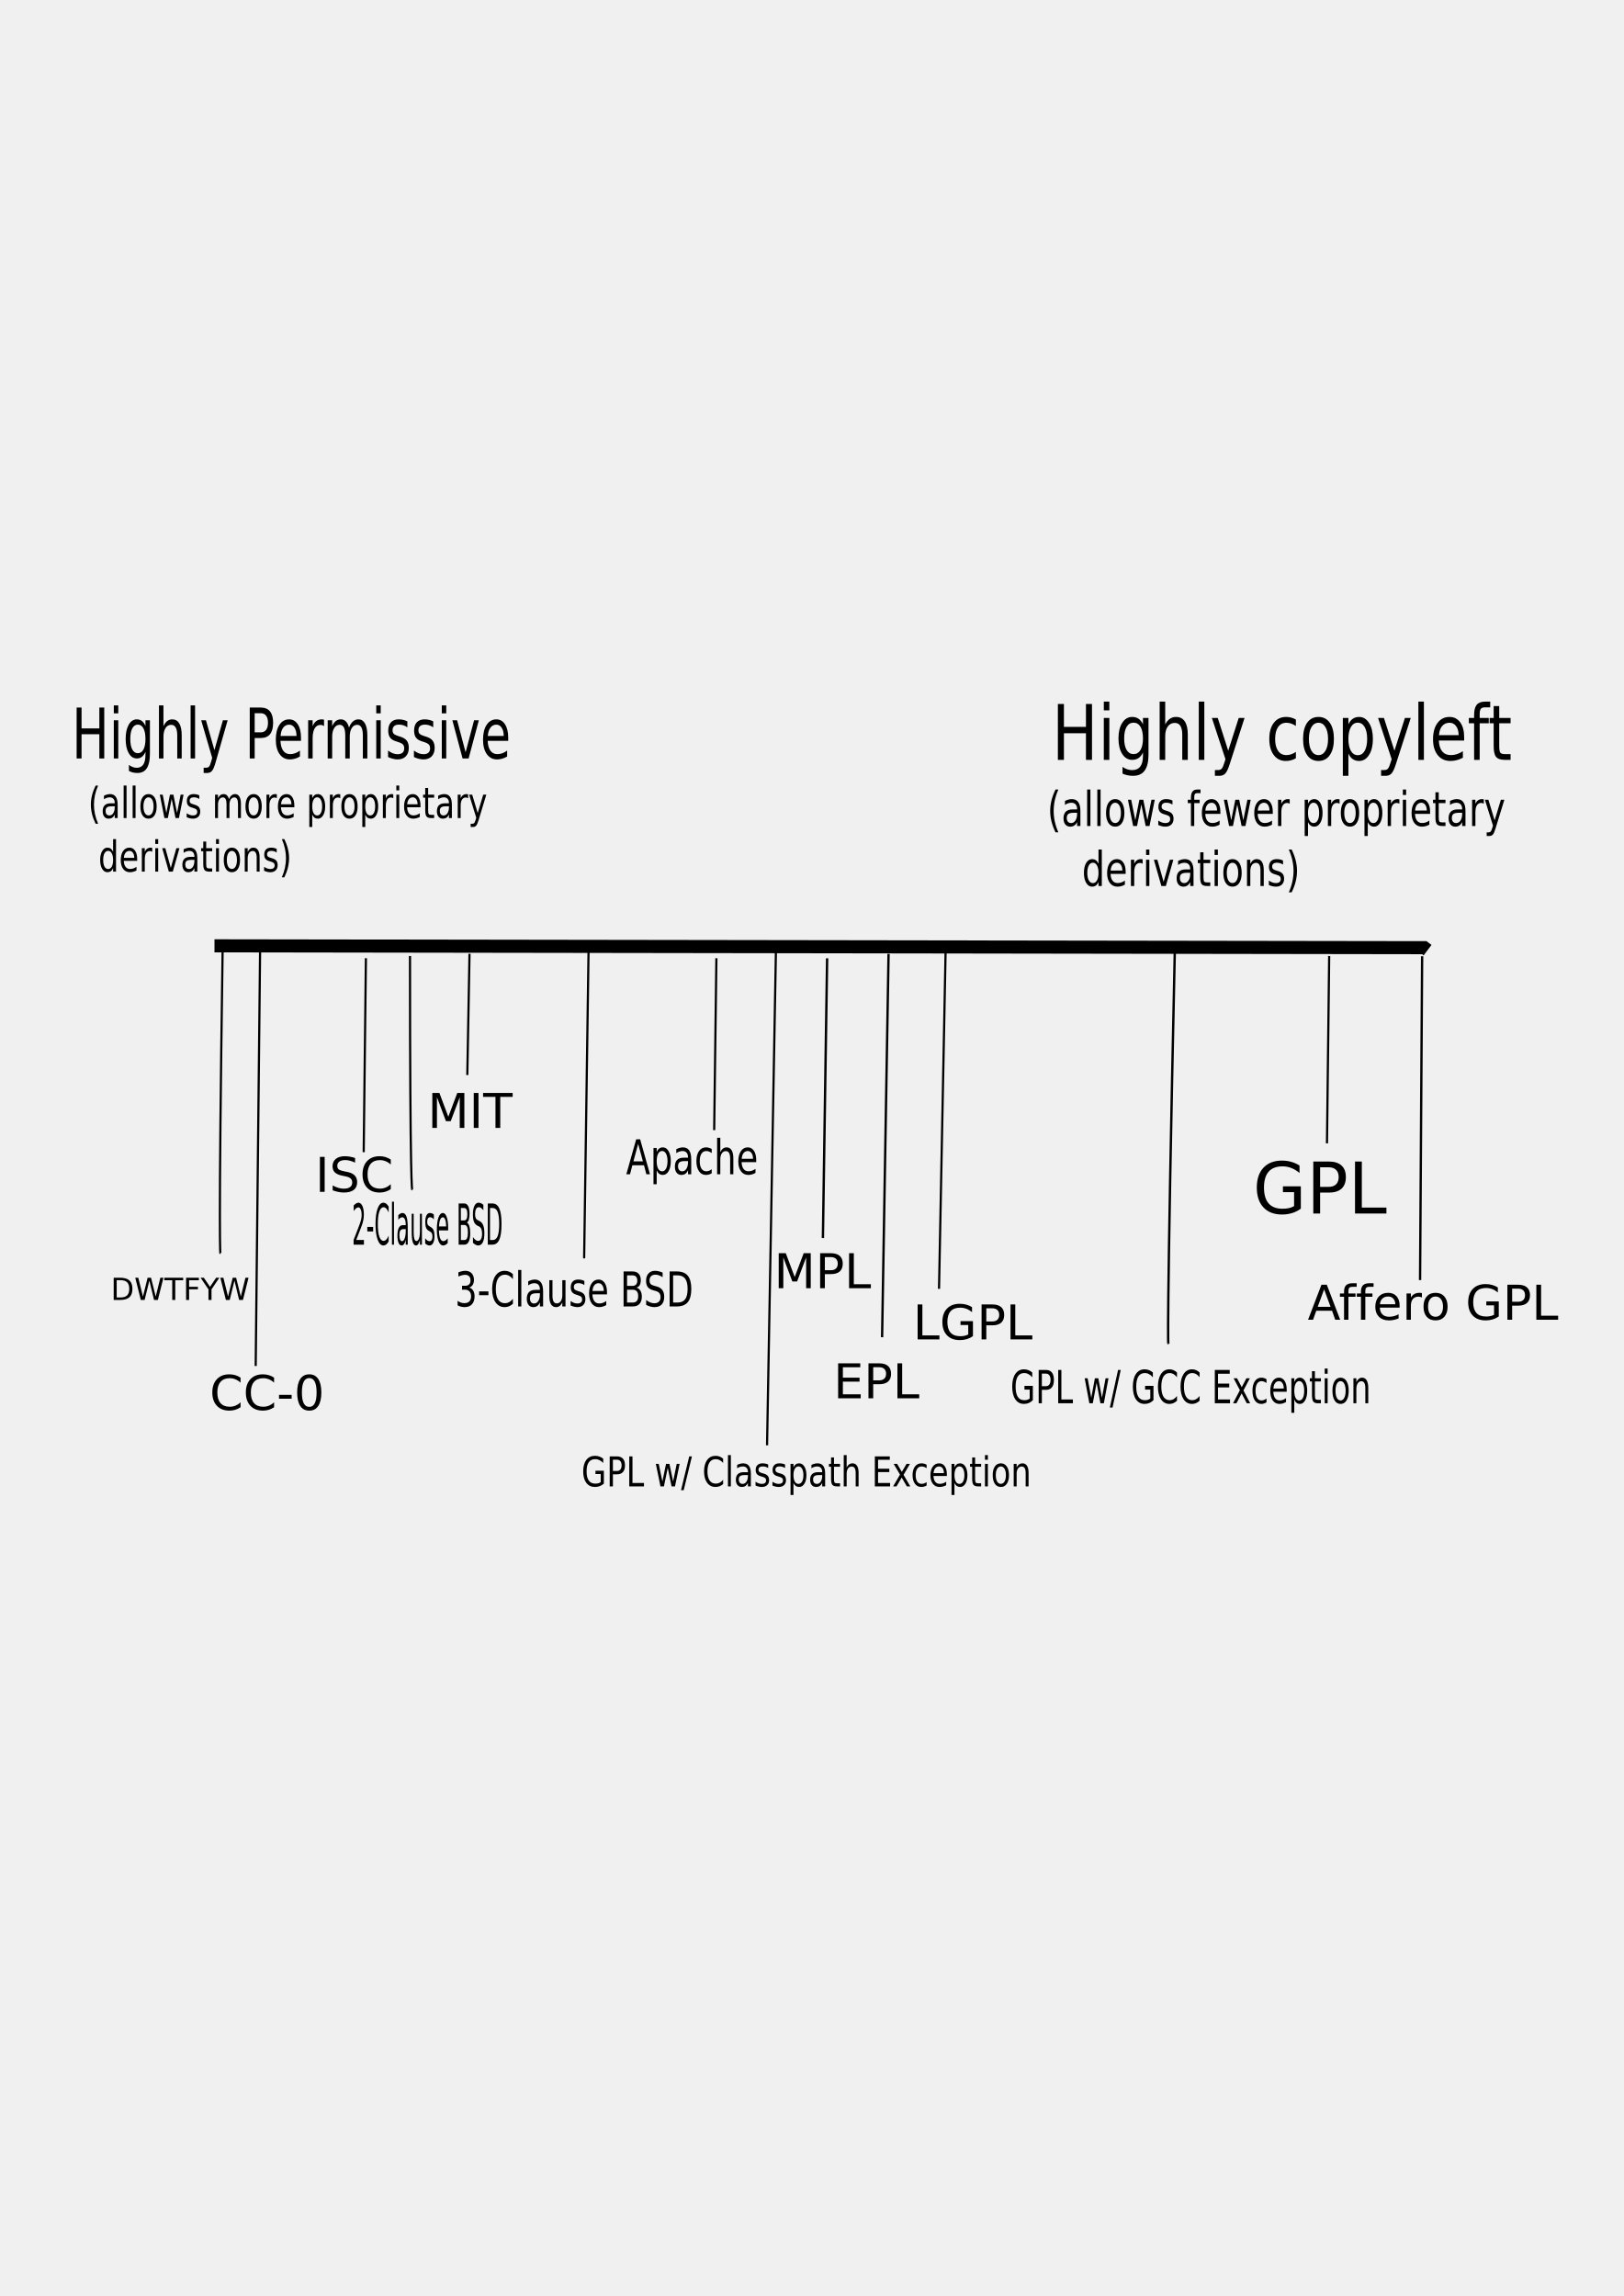
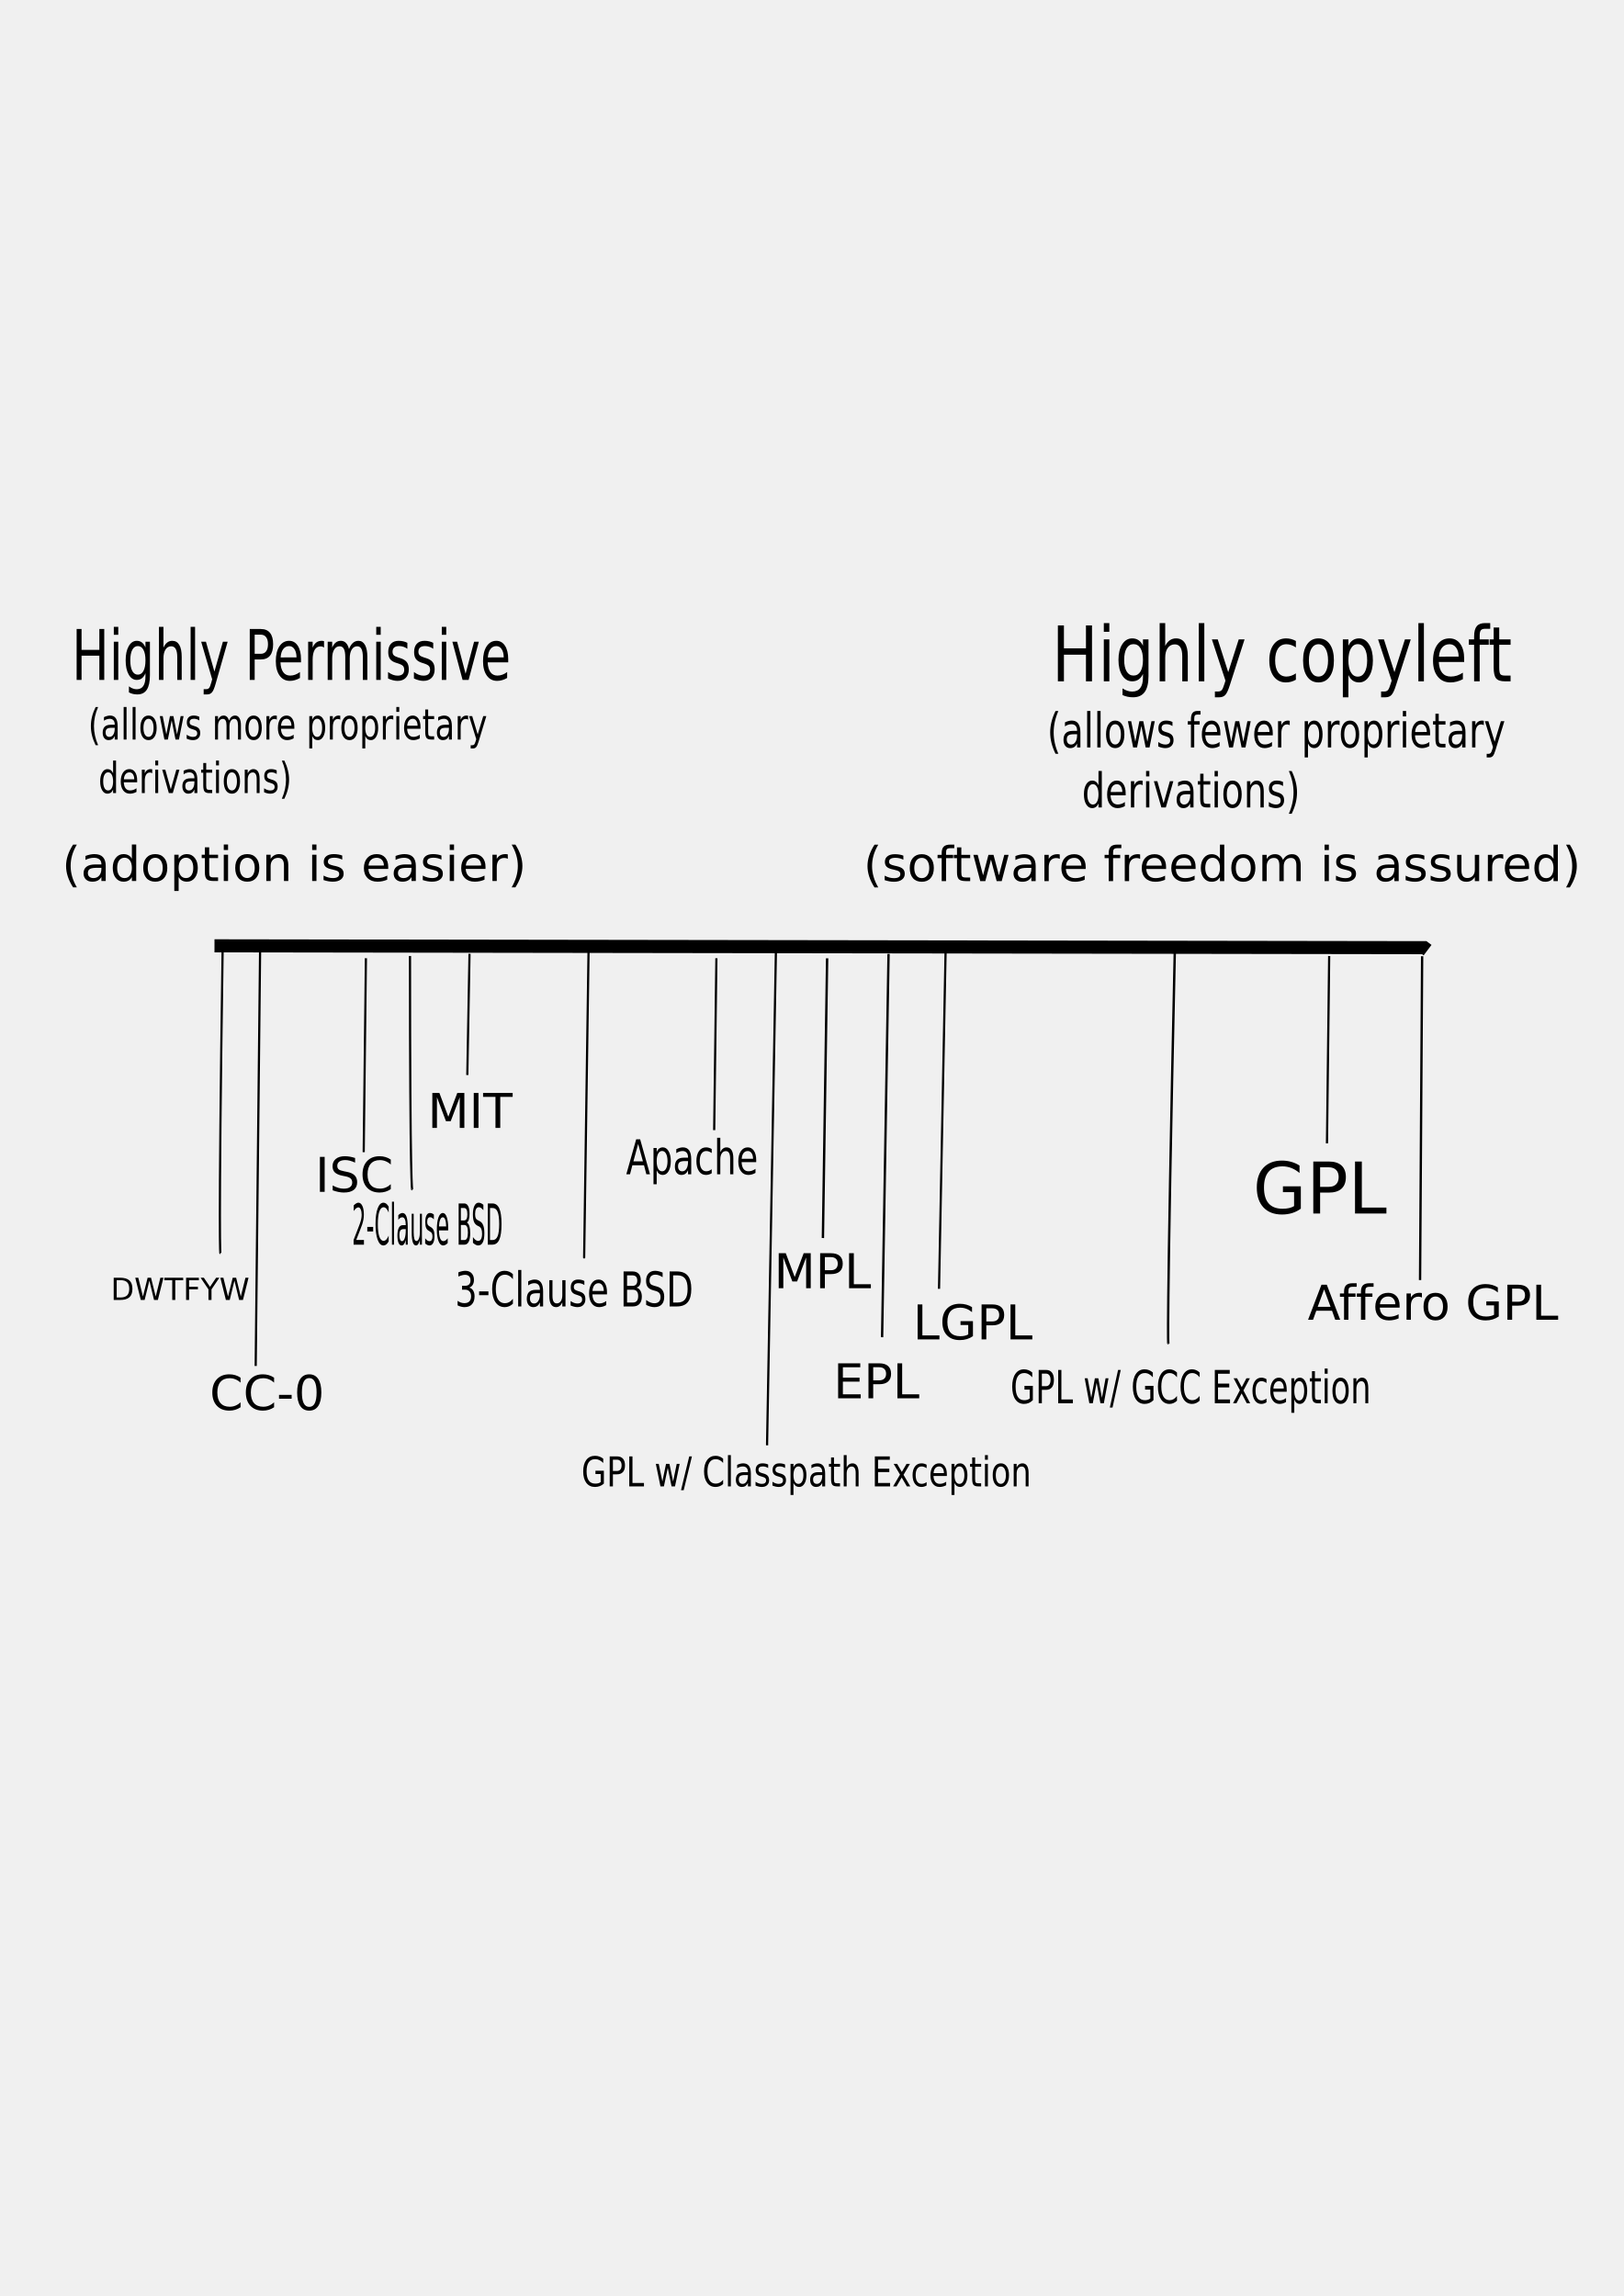
<svg xmlns="http://www.w3.org/2000/svg" width="744.094" height="1052.362" id="svg2" version="1.1">
  <defs id="defs4">
    </defs>
  <g id="layer1">
    <path style="color:#000000;fill:#ffffff;fill-opacity:0;fill-rule:nonzero;stroke:#000000;stroke-width:5.987;stroke-linecap:butt;stroke-linejoin:miter;stroke-miterlimit:4;stroke-opacity:1;stroke-dasharray:none;stroke-dashoffset:0;marker:none;visibility:visible;display:inline;overflow:visible;enable-background:accumulate" d="m 98.294,433.513 c 554.416,0.85 554.416,0.85 554.416,0.85 l 1.507,1.133" id="path2818" />
    <path style="color:#000000;fill:#ffffff;fill-opacity:0;fill-rule:nonzero;stroke:#000000;stroke-width:1;stroke-linecap:butt;stroke-linejoin:miter;stroke-miterlimit:4;stroke-opacity:1;stroke-dasharray:none;stroke-dashoffset:0;marker:none;visibility:visible;display:inline;overflow:visible;enable-background:accumulate" d="m 102.025,435.159 c -2.02,139.401 -1.01,139.401 -1.01,139.401" id="path3592" />
-     <text xml:space="preserve" style="font-size:26.99px;font-style:normal;font-variant:normal;font-weight:normal;font-stretch:normal;text-align:start;line-height:125%;writing-mode:lr-tb;text-anchor:start;fill:#000000;fill-opacity:1;stroke:none;font-family:DejaVu Sans;-inkscape-font-specification:DejaVu Sans" x="39.012" y="293.142" id="text3594" transform="scale(0.8432401,1.185902)">
-       <tspan id="tspan3596" x="39.012" y="293.142">Highly Permissive</tspan>
+     <text xml:space="preserve" style="font-size:26.99px;font-style:normal;font-variant:normal;font-weight:normal;font-stretch:normal;text-align:start;line-height:125%;writing-mode:lr-tb;text-anchor:start;fill:#000000;fill-opacity:1;stroke:none;font-family:DejaVu Sans;-inkscape-font-specification:DejaVu Sans" x="39.012" y="262.785" id="text3594" transform="scale(0.8432401,1.185902)">
+       <tspan id="tspan3596" x="39.012" y="262.785">Highly Permissive</tspan>
    </text>
-     <text xml:space="preserve" style="font-size:31.447px;font-style:normal;font-variant:normal;font-weight:normal;font-stretch:normal;text-align:start;line-height:125%;writing-mode:lr-tb;text-anchor:start;fill:#000000;fill-opacity:1;stroke:none;font-family:DejaVu Sans;-inkscape-font-specification:DejaVu Sans" x="538.607" y="311.695" id="text3598" transform="scale(0.894953,1.117377)">
-       <tspan id="tspan3600" x="538.607" y="311.695">Highly copyleft</tspan>
+     <text xml:space="preserve" style="font-size:31.447px;font-style:normal;font-variant:normal;font-weight:normal;font-stretch:normal;text-align:start;line-height:125%;writing-mode:lr-tb;text-anchor:start;fill:#000000;fill-opacity:1;stroke:none;font-family:DejaVu Sans;-inkscape-font-specification:DejaVu Sans" x="538.607" y="279.476" id="text3598" transform="scale(0.894953,1.117377)">
+       <tspan id="tspan3600" x="538.607" y="279.476">Highly copyleft</tspan>
    </text>
    <text xml:space="preserve" style="font-size:14px;font-style:normal;font-variant:normal;font-weight:normal;font-stretch:normal;text-align:start;line-height:125%;writing-mode:lr-tb;text-anchor:start;fill:#000000;fill-opacity:1;stroke:none;font-family:DejaVu Sans;-inkscape-font-specification:DejaVu Sans" x="50.731" y="595.834" id="text3602">
      <tspan id="tspan3604" x="50.731" y="595.834">DWTFYW</tspan>
    </text>
    <text xml:space="preserve" style="font-size:8px;font-style:normal;font-variant:normal;font-weight:normal;font-stretch:normal;text-align:start;line-height:125%;writing-mode:lr-tb;text-anchor:start;fill:#000000;fill-opacity:1;stroke:none;font-family:DejaVu Sans;-inkscape-font-specification:DejaVu Sans" x="82.833" y="629.108" id="text3606">
      <tspan id="tspan3608" x="82.833" y="629.108" />
    </text>
    <path style="color:#000000;fill:#ffffff;fill-opacity:0;fill-rule:nonzero;stroke:#000000;stroke-width:1;stroke-linecap:butt;stroke-linejoin:miter;stroke-miterlimit:4;stroke-opacity:1;stroke-dasharray:none;stroke-dashoffset:0;marker:none;visibility:visible;display:inline;overflow:visible;enable-background:accumulate" d="m 167.685,439.2 c -1.01,86.873 -1.01,88.893 -1.01,88.893" id="path3610" />
    <text xml:space="preserve" style="font-size:22px;font-style:normal;font-variant:normal;font-weight:normal;font-stretch:normal;text-align:start;line-height:125%;writing-mode:lr-tb;text-anchor:start;fill:#000000;fill-opacity:1;stroke:none;font-family:DejaVu Sans;-inkscape-font-specification:DejaVu Sans" x="144.452" y="546.276" id="text3612">
      <tspan id="tspan3614" x="144.452" y="546.276">ISC</tspan>
    </text>
    <text xml:space="preserve" style="font-size:16.296px;font-style:normal;font-variant:normal;font-weight:normal;font-stretch:normal;text-align:start;line-height:125%;writing-mode:lr-tb;text-anchor:start;fill:#000000;fill-opacity:1;stroke:none;font-family:DejaVu Sans;-inkscape-font-specification:DejaVu Sans" x="256.503" y="358.728" id="text3616" transform="scale(0.6288135,1.590297)">
      <tspan id="tspan3618" x="256.503" y="358.728">2-Clause BSD</tspan>
    </text>
    <path style="color:#000000;fill:#ffffff;fill-opacity:0;fill-rule:nonzero;stroke:#000000;stroke-width:1;stroke-linecap:butt;stroke-linejoin:miter;stroke-miterlimit:4;stroke-opacity:1;stroke-dasharray:none;stroke-dashoffset:0;marker:none;visibility:visible;display:inline;overflow:visible;enable-background:accumulate" d="m 269.711,436.169 c -2.02,141.421 -2.02,140.411 -2.02,140.411" id="path3620" />
    <text xml:space="preserve" style="font-size:18.877px;font-style:normal;font-variant:normal;font-weight:normal;font-stretch:normal;text-align:start;line-height:125%;writing-mode:lr-tb;text-anchor:start;fill:#000000;fill-opacity:1;stroke:none;font-family:DejaVu Sans;-inkscape-font-specification:DejaVu Sans" x="242.962" y="513.801" id="text3622" transform="scale(0.8580465,1.165438)">
      <tspan id="tspan3624" x="242.962" y="513.801">3-Clause BSD</tspan>
    </text>
    <path style="color:#000000;fill:#ffffff;fill-opacity:0;fill-rule:nonzero;stroke:#000000;stroke-width:1;stroke-linecap:butt;stroke-linejoin:miter;stroke-miterlimit:4;stroke-opacity:1;stroke-dasharray:none;stroke-dashoffset:0;marker:none;visibility:visible;display:inline;overflow:visible;enable-background:accumulate" d="m 215.162,437.179 c -1.01,55.558 -1.01,55.558 -1.01,55.558" id="path3626" />
    <text xml:space="preserve" style="font-size:22px;font-style:normal;font-variant:normal;font-weight:normal;font-stretch:normal;text-align:start;line-height:125%;writing-mode:lr-tb;text-anchor:start;fill:#000000;fill-opacity:1;stroke:none;font-family:DejaVu Sans;-inkscape-font-specification:DejaVu Sans" x="195.97" y="516.981" id="text3628">
      <tspan id="tspan3630" x="195.97" y="516.981">MIT</tspan>
    </text>
    <path style="color:#000000;fill:#ffffff;fill-opacity:0;fill-rule:nonzero;stroke:#000000;stroke-width:1;stroke-linecap:butt;stroke-linejoin:miter;stroke-miterlimit:4;stroke-opacity:1;stroke-dasharray:none;stroke-dashoffset:0;marker:none;visibility:visible;display:inline;overflow:visible;enable-background:accumulate" d="m 328.3,439.2 c -1.01,77.782 -1.01,78.792 -1.01,78.792" id="path3632" />
    <text xml:space="preserve" style="font-size:18.891px;font-style:normal;font-variant:normal;font-weight:normal;font-stretch:normal;text-align:start;line-height:125%;writing-mode:lr-tb;text-anchor:start;fill:#000000;fill-opacity:1;stroke:none;font-family:DejaVu Sans;-inkscape-font-specification:DejaVu Sans" x="334.119" y="462.165" id="text3634" transform="scale(0.8586993,1.164552)">
      <tspan id="tspan3636" x="334.119" y="462.165">Apache</tspan>
    </text>
    <path style="color:#000000;fill:#ffffff;fill-opacity:0;fill-rule:nonzero;stroke:#000000;stroke-width:1.086;stroke-linecap:butt;stroke-linejoin:miter;stroke-miterlimit:4;stroke-opacity:1;stroke-dasharray:none;stroke-dashoffset:0;marker:none;visibility:visible;display:inline;overflow:visible;enable-background:accumulate" d="M 379.048,439.243 C 377.114,567.446 377.114,567.446 377.114,567.446" id="path3646" />
    <text xml:space="preserve" style="font-size:22px;font-style:normal;font-variant:normal;font-weight:normal;font-stretch:normal;text-align:start;line-height:125%;writing-mode:lr-tb;text-anchor:start;fill:#000000;fill-opacity:1;stroke:none;font-family:DejaVu Sans;-inkscape-font-specification:DejaVu Sans" x="354.706" y="590.438" id="text3648">
      <tspan id="tspan3650" x="354.706" y="590.438">MPL</tspan>
    </text>
    <path style="color:#000000;fill:#ffffff;fill-opacity:0;fill-rule:nonzero;stroke:#000000;stroke-width:1.071;stroke-linecap:butt;stroke-linejoin:miter;stroke-miterlimit:4;stroke-opacity:1;stroke-dasharray:none;stroke-dashoffset:0;marker:none;visibility:visible;display:inline;overflow:visible;enable-background:accumulate" d="m 407.198,437.215 c -2.959,175.695 -2.959,175.695 -2.959,175.695" id="path3652" />
    <path style="color:#000000;fill:#ffffff;fill-opacity:0;fill-rule:nonzero;stroke:#000000;stroke-width:1;stroke-linecap:butt;stroke-linejoin:miter;stroke-miterlimit:4;stroke-opacity:1;stroke-dasharray:none;stroke-dashoffset:0;marker:none;visibility:visible;display:inline;overflow:visible;enable-background:accumulate" d="m 433.355,435.159 c -3.03,155.563 -3.03,155.563 -3.03,155.563" id="path3662" />
    <text xml:space="preserve" style="font-size:22px;font-style:normal;font-variant:normal;font-weight:normal;font-stretch:normal;text-align:start;line-height:125%;writing-mode:lr-tb;text-anchor:start;fill:#000000;fill-opacity:1;stroke:none;font-family:DejaVu Sans;-inkscape-font-specification:DejaVu Sans" x="381.939" y="640.905" id="text3664">
      <tspan id="tspan3666" x="381.939" y="640.905">EPL</tspan>
    </text>
    <text xml:space="preserve" style="font-size:22px;font-style:normal;font-variant:normal;font-weight:normal;font-stretch:normal;text-align:start;line-height:125%;writing-mode:lr-tb;text-anchor:start;fill:#000000;fill-opacity:1;stroke:none;font-family:DejaVu Sans;-inkscape-font-specification:DejaVu Sans" x="418.366" y="613.915" id="text3668">
      <tspan id="tspan3670" x="418.366" y="613.915">LGPL</tspan>
    </text>
    <path style="color:#000000;fill:#ffffff;fill-opacity:0;fill-rule:nonzero;stroke:#000000;stroke-width:1.082;stroke-linecap:butt;stroke-linejoin:miter;stroke-miterlimit:4;stroke-opacity:1;stroke-dasharray:none;stroke-dashoffset:0;marker:none;visibility:visible;display:inline;overflow:visible;enable-background:accumulate" d="m 538.37,436.21 c -3.935,180.939 -2.951,179.725 -2.951,179.725" id="path3674" />
    <path style="color:#000000;fill:#ffffff;fill-opacity:0;fill-rule:nonzero;stroke:#000000;stroke-width:1;stroke-linecap:butt;stroke-linejoin:miter;stroke-miterlimit:4;stroke-opacity:1;stroke-dasharray:none;stroke-dashoffset:0;marker:none;visibility:visible;display:inline;overflow:visible;enable-background:accumulate" d="m 355.574,436.169 c -4.041,225.264 -4.041,225.264 -4.041,225.264 l 0,1.01" id="path3676" />
    <path style="color:#000000;fill:#ffffff;fill-opacity:0;fill-rule:nonzero;stroke:#000000;stroke-width:1;stroke-linecap:butt;stroke-linejoin:miter;stroke-miterlimit:4;stroke-opacity:1;stroke-dasharray:none;stroke-dashoffset:0;marker:none;visibility:visible;display:inline;overflow:visible;enable-background:accumulate" d="m 119.198,435.159 c -2.02,189.909 -2.02,190.919 -2.02,190.919" id="path3678" />
    <text xml:space="preserve" style="font-size:22px;font-style:normal;font-variant:normal;font-weight:normal;font-stretch:normal;text-align:start;line-height:125%;writing-mode:lr-tb;text-anchor:start;fill:#000000;fill-opacity:1;stroke:none;font-family:DejaVu Sans;-inkscape-font-specification:DejaVu Sans" x="96.066" y="646.24" id="text3680">
      <tspan id="tspan3682" x="96.066" y="646.24">CC-0</tspan>
    </text>
    <path style="color:#000000;fill:#ffffff;fill-opacity:0;fill-rule:nonzero;stroke:#000000;stroke-width:1;stroke-linecap:butt;stroke-linejoin:miter;stroke-miterlimit:4;stroke-opacity:1;stroke-dasharray:none;stroke-dashoffset:0;marker:none;visibility:visible;display:inline;overflow:visible;enable-background:accumulate" d="m 187.888,438.189 c 0,108.086 1.01,107.076 1.01,107.076" id="path3684" />
    <text xml:space="preserve" style="font-size:16.749px;font-style:normal;font-variant:normal;font-weight:normal;font-stretch:normal;text-align:start;line-height:125%;writing-mode:lr-tb;text-anchor:start;fill:#000000;fill-opacity:1;stroke:none;font-family:DejaVu Sans;-inkscape-font-specification:DejaVu Sans" x="300.154" y="604.735" id="text3686" transform="scale(0.8876492,1.126571)">
      <tspan id="tspan3688" x="300.154" y="604.735">GPL w/ Classpath Exception</tspan>
    </text>
    <text xml:space="preserve" style="font-size:17.634px;font-style:normal;font-variant:normal;font-weight:normal;font-stretch:normal;text-align:start;line-height:125%;writing-mode:lr-tb;text-anchor:start;fill:#000000;fill-opacity:1;stroke:none;font-family:DejaVu Sans;-inkscape-font-specification:DejaVu Sans" x="550.268" y="541.223" id="text3692" transform="scale(0.8414754,1.188389)">
      <tspan id="tspan3694" x="550.268" y="541.223">GPL w/ GCC Exception</tspan>
    </text>
    <path style="color:#000000;fill:#ffffff;fill-opacity:0;fill-rule:nonzero;stroke:#000000;stroke-width:1;stroke-linecap:butt;stroke-linejoin:miter;stroke-miterlimit:4;stroke-opacity:1;stroke-dasharray:none;stroke-dashoffset:0;marker:none;visibility:visible;display:inline;overflow:visible;enable-background:accumulate" d="m 609.122,438.189 c -1.01,85.863 -1.01,85.863 -1.01,85.863" id="path3698" />
    <text xml:space="preserve" style="font-size:32.188px;font-style:normal;font-variant:normal;font-weight:normal;font-stretch:normal;text-align:start;line-height:125%;writing-mode:lr-tb;text-anchor:start;fill:#000000;fill-opacity:1;stroke:none;font-family:DejaVu Sans;-inkscape-font-specification:DejaVu Sans" x="583.019" y="547.764" id="text3700" transform="scale(0.9848236,1.01541)">
      <tspan id="tspan3702" x="583.019" y="547.764">GPL</tspan>
    </text>
    <path style="color:#000000;fill:#ffffff;fill-opacity:0;fill-rule:nonzero;stroke:#000000;stroke-width:1.066;stroke-linecap:butt;stroke-linejoin:miter;stroke-miterlimit:4;stroke-opacity:1;stroke-dasharray:none;stroke-dashoffset:0;marker:none;visibility:visible;display:inline;overflow:visible;enable-background:accumulate" d="m 651.719,438.283 c -0.945,148.427 -0.945,148.427 -0.945,148.427" id="path3704" />
    <text xml:space="preserve" style="font-size:22px;font-style:normal;font-variant:normal;font-weight:normal;font-stretch:normal;text-align:start;line-height:125%;writing-mode:lr-tb;text-anchor:start;fill:#000000;fill-opacity:1;stroke:none;font-family:DejaVu Sans;-inkscape-font-specification:DejaVu Sans" x="599.284" y="604.885" id="text3706">
      <tspan id="tspan3708" x="599.284" y="604.885">Affero GPL</tspan>
    </text>
-     <text xml:space="preserve" style="font-size:17.08px;font-style:normal;font-variant:normal;font-weight:normal;font-stretch:normal;text-align:start;line-height:125%;writing-mode:lr-tb;text-anchor:start;fill:#000000;fill-opacity:1;stroke:none;font-family:DejaVu Sans;-inkscape-font-specification:DejaVu Sans" x="46.42" y="326.052" id="text3710" transform="scale(0.8695627,1.150003)">
-       <tspan x="46.42" y="326.052" id="tspan3714">(allows more proprietary</tspan>
-       <tspan x="46.42" y="347.402" id="tspan3718"> derivations)</tspan>
+     <text xml:space="preserve" style="font-size:17.08px;font-style:normal;font-variant:normal;font-weight:normal;font-stretch:normal;text-align:start;line-height:125%;writing-mode:lr-tb;text-anchor:start;fill:#000000;fill-opacity:1;stroke:none;font-family:DejaVu Sans;-inkscape-font-specification:DejaVu Sans" x="46.42" y="294.748" id="text3710" transform="scale(0.8695627,1.150003)">
+       <tspan x="46.42" y="294.748" id="tspan3714">(allows more proprietary</tspan>
+       <tspan x="46.42" y="316.097" id="tspan3718"> derivations)</tspan>
    </text>
-     <text xml:space="preserve" style="font-size:19.198px;font-style:normal;font-variant:normal;font-weight:normal;font-stretch:normal;text-align:start;line-height:125%;writing-mode:lr-tb;text-anchor:start;fill:#000000;fill-opacity:1;stroke:none;font-family:DejaVu Sans;-inkscape-font-specification:DejaVu Sans" x="549.843" y="330.379" id="text3720" transform="scale(0.8726543,1.145929)">
-       <tspan id="tspan3722" x="549.843" y="330.379">(allows fewer proprietary</tspan>
-       <tspan x="549.843" y="354.377" id="tspan3724">   derivations)</tspan>
+     <text xml:space="preserve" style="font-size:19.198px;font-style:normal;font-variant:normal;font-weight:normal;font-stretch:normal;text-align:start;line-height:125%;writing-mode:lr-tb;text-anchor:start;fill:#000000;fill-opacity:1;stroke:none;font-family:DejaVu Sans;-inkscape-font-specification:DejaVu Sans" x="549.843" y="298.963" id="text3720" transform="scale(0.8726543,1.145929)">
+       <tspan id="tspan3722" x="549.843" y="298.963">(allows fewer proprietary</tspan>
+       <tspan x="549.843" y="322.961" id="tspan3724">   derivations)</tspan>
+     </text>
+     <text xml:space="preserve" style="font-size:22px;font-style:normal;font-variant:normal;font-weight:normal;font-stretch:normal;text-align:start;line-height:125%;writing-mode:lr-tb;text-anchor:start;fill:#000000;fill-opacity:1;stroke:none;font-family:DejaVu Sans;-inkscape-font-specification:DejaVu Sans" x="28.386" y="403.804" id="text3747">
+       <tspan id="tspan3749" x="28.386" y="403.804">(adoption is easier)</tspan>
+     </text>
+     <text xml:space="preserve" style="font-size:22px;font-style:normal;font-variant:normal;font-weight:normal;font-stretch:normal;text-align:start;line-height:125%;writing-mode:lr-tb;text-anchor:start;fill:#000000;fill-opacity:1;stroke:none;font-family:DejaVu Sans;-inkscape-font-specification:DejaVu Sans" x="374.67" y="403.844" id="text3751">
+       <tspan id="tspan3753" x="374.67" y="403.844">   (software freedom is assured)</tspan>
    </text>
  </g>
</svg>
